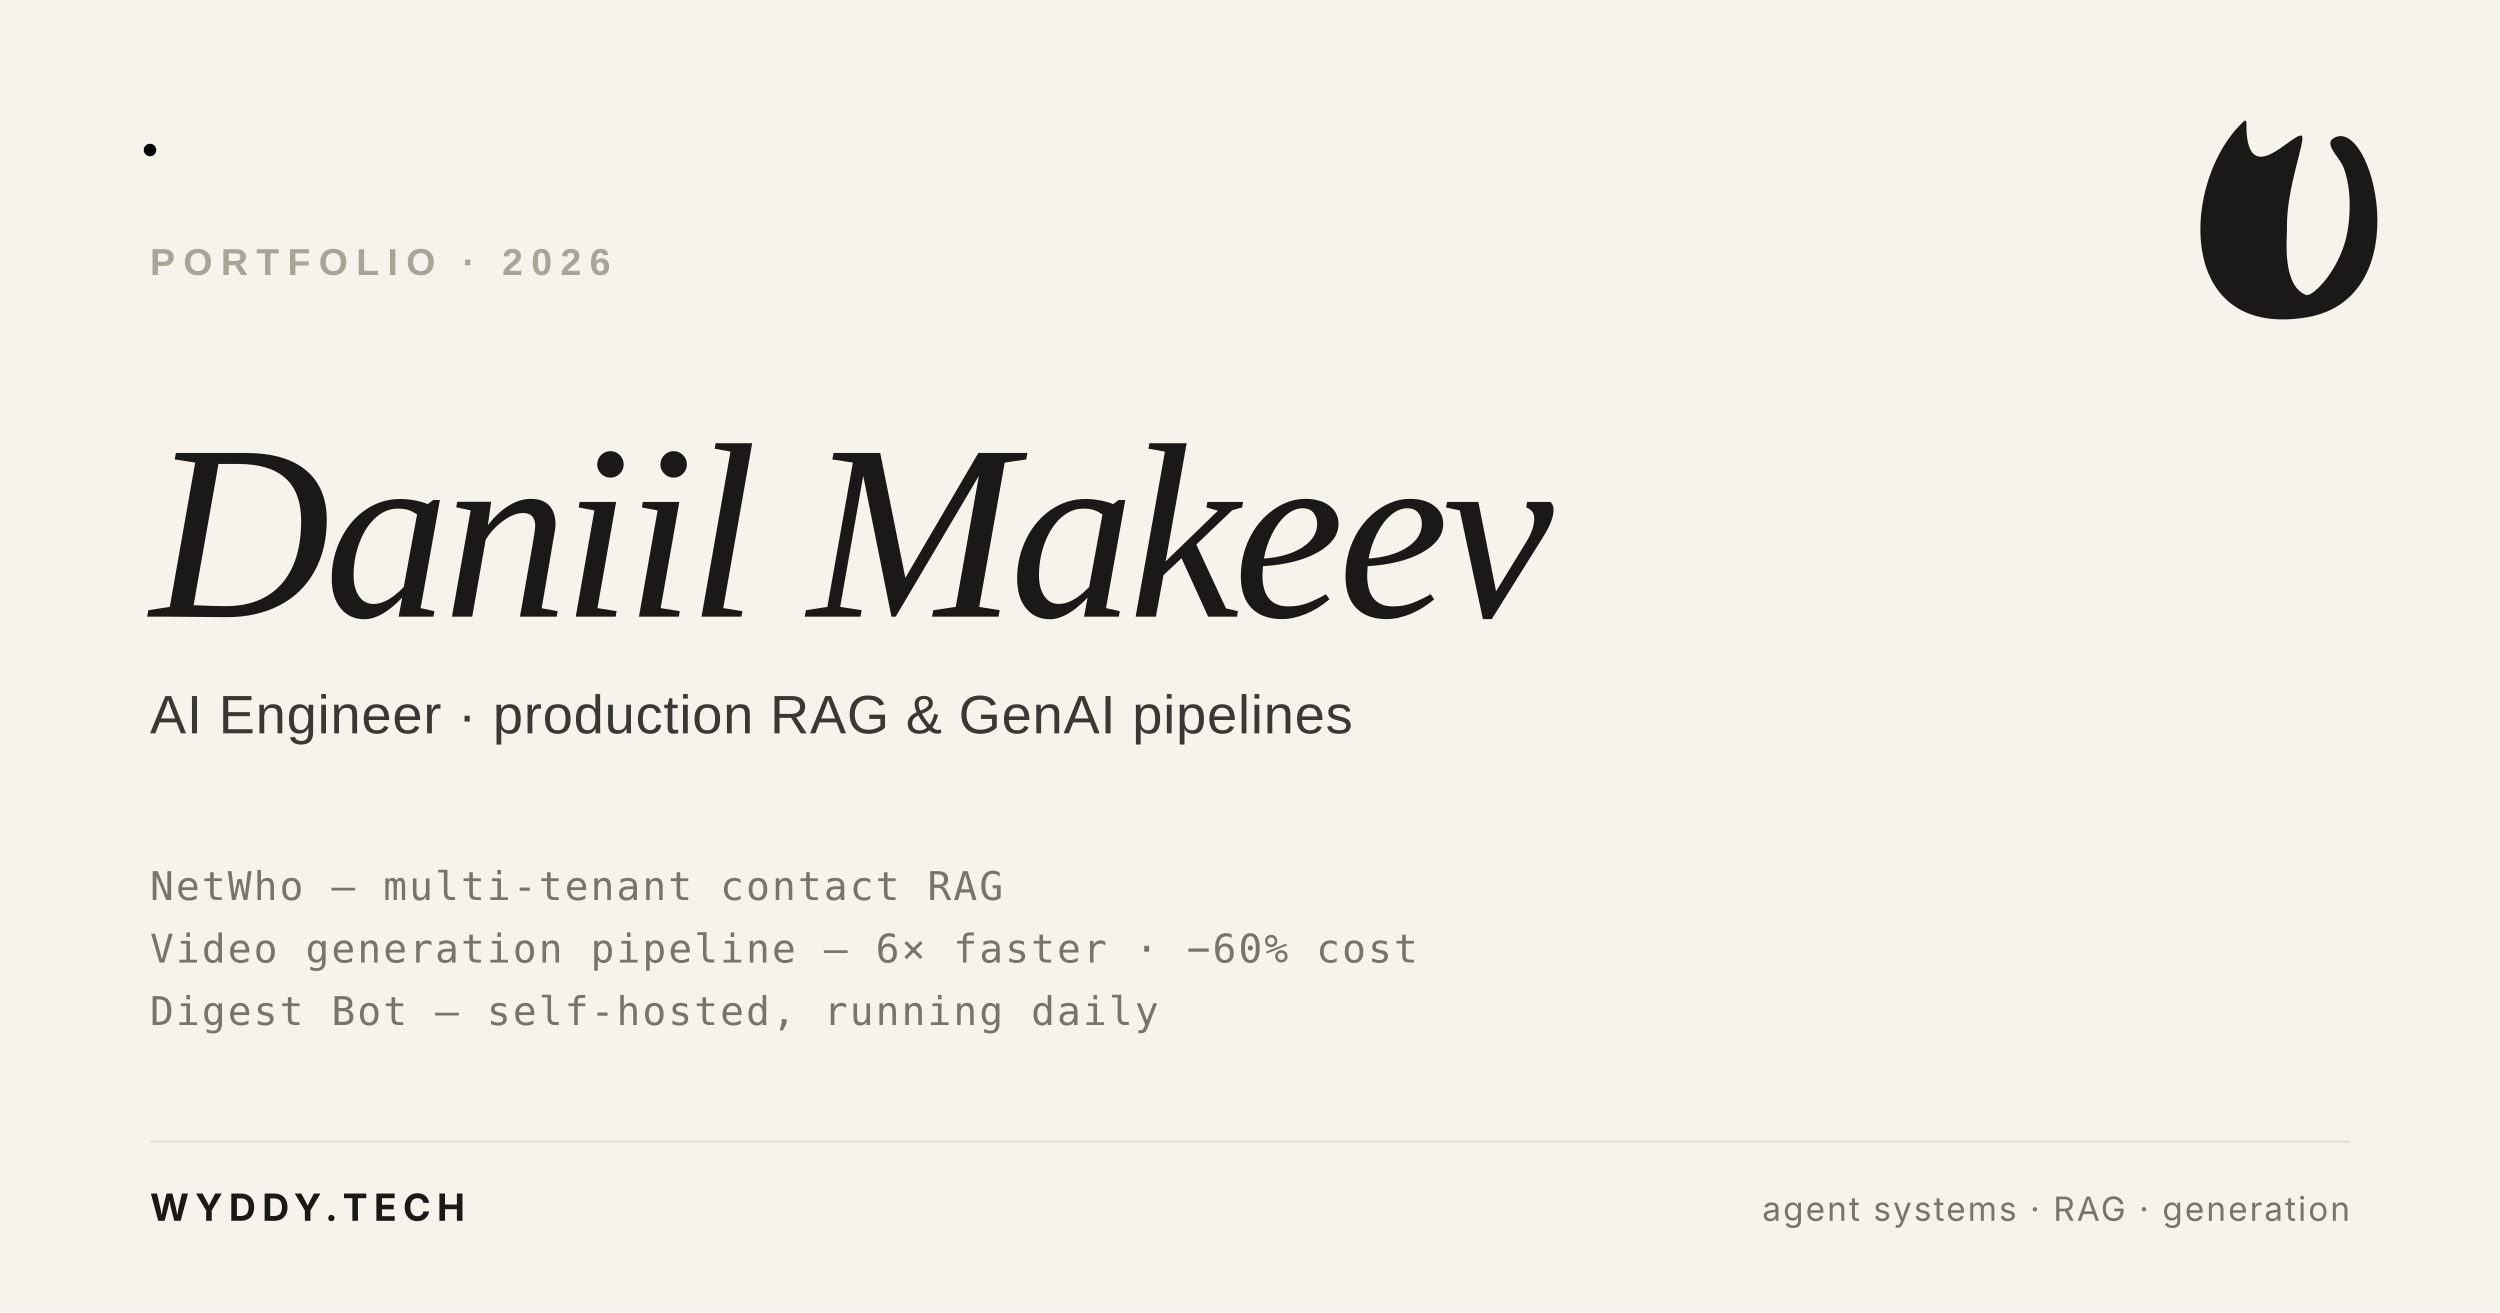
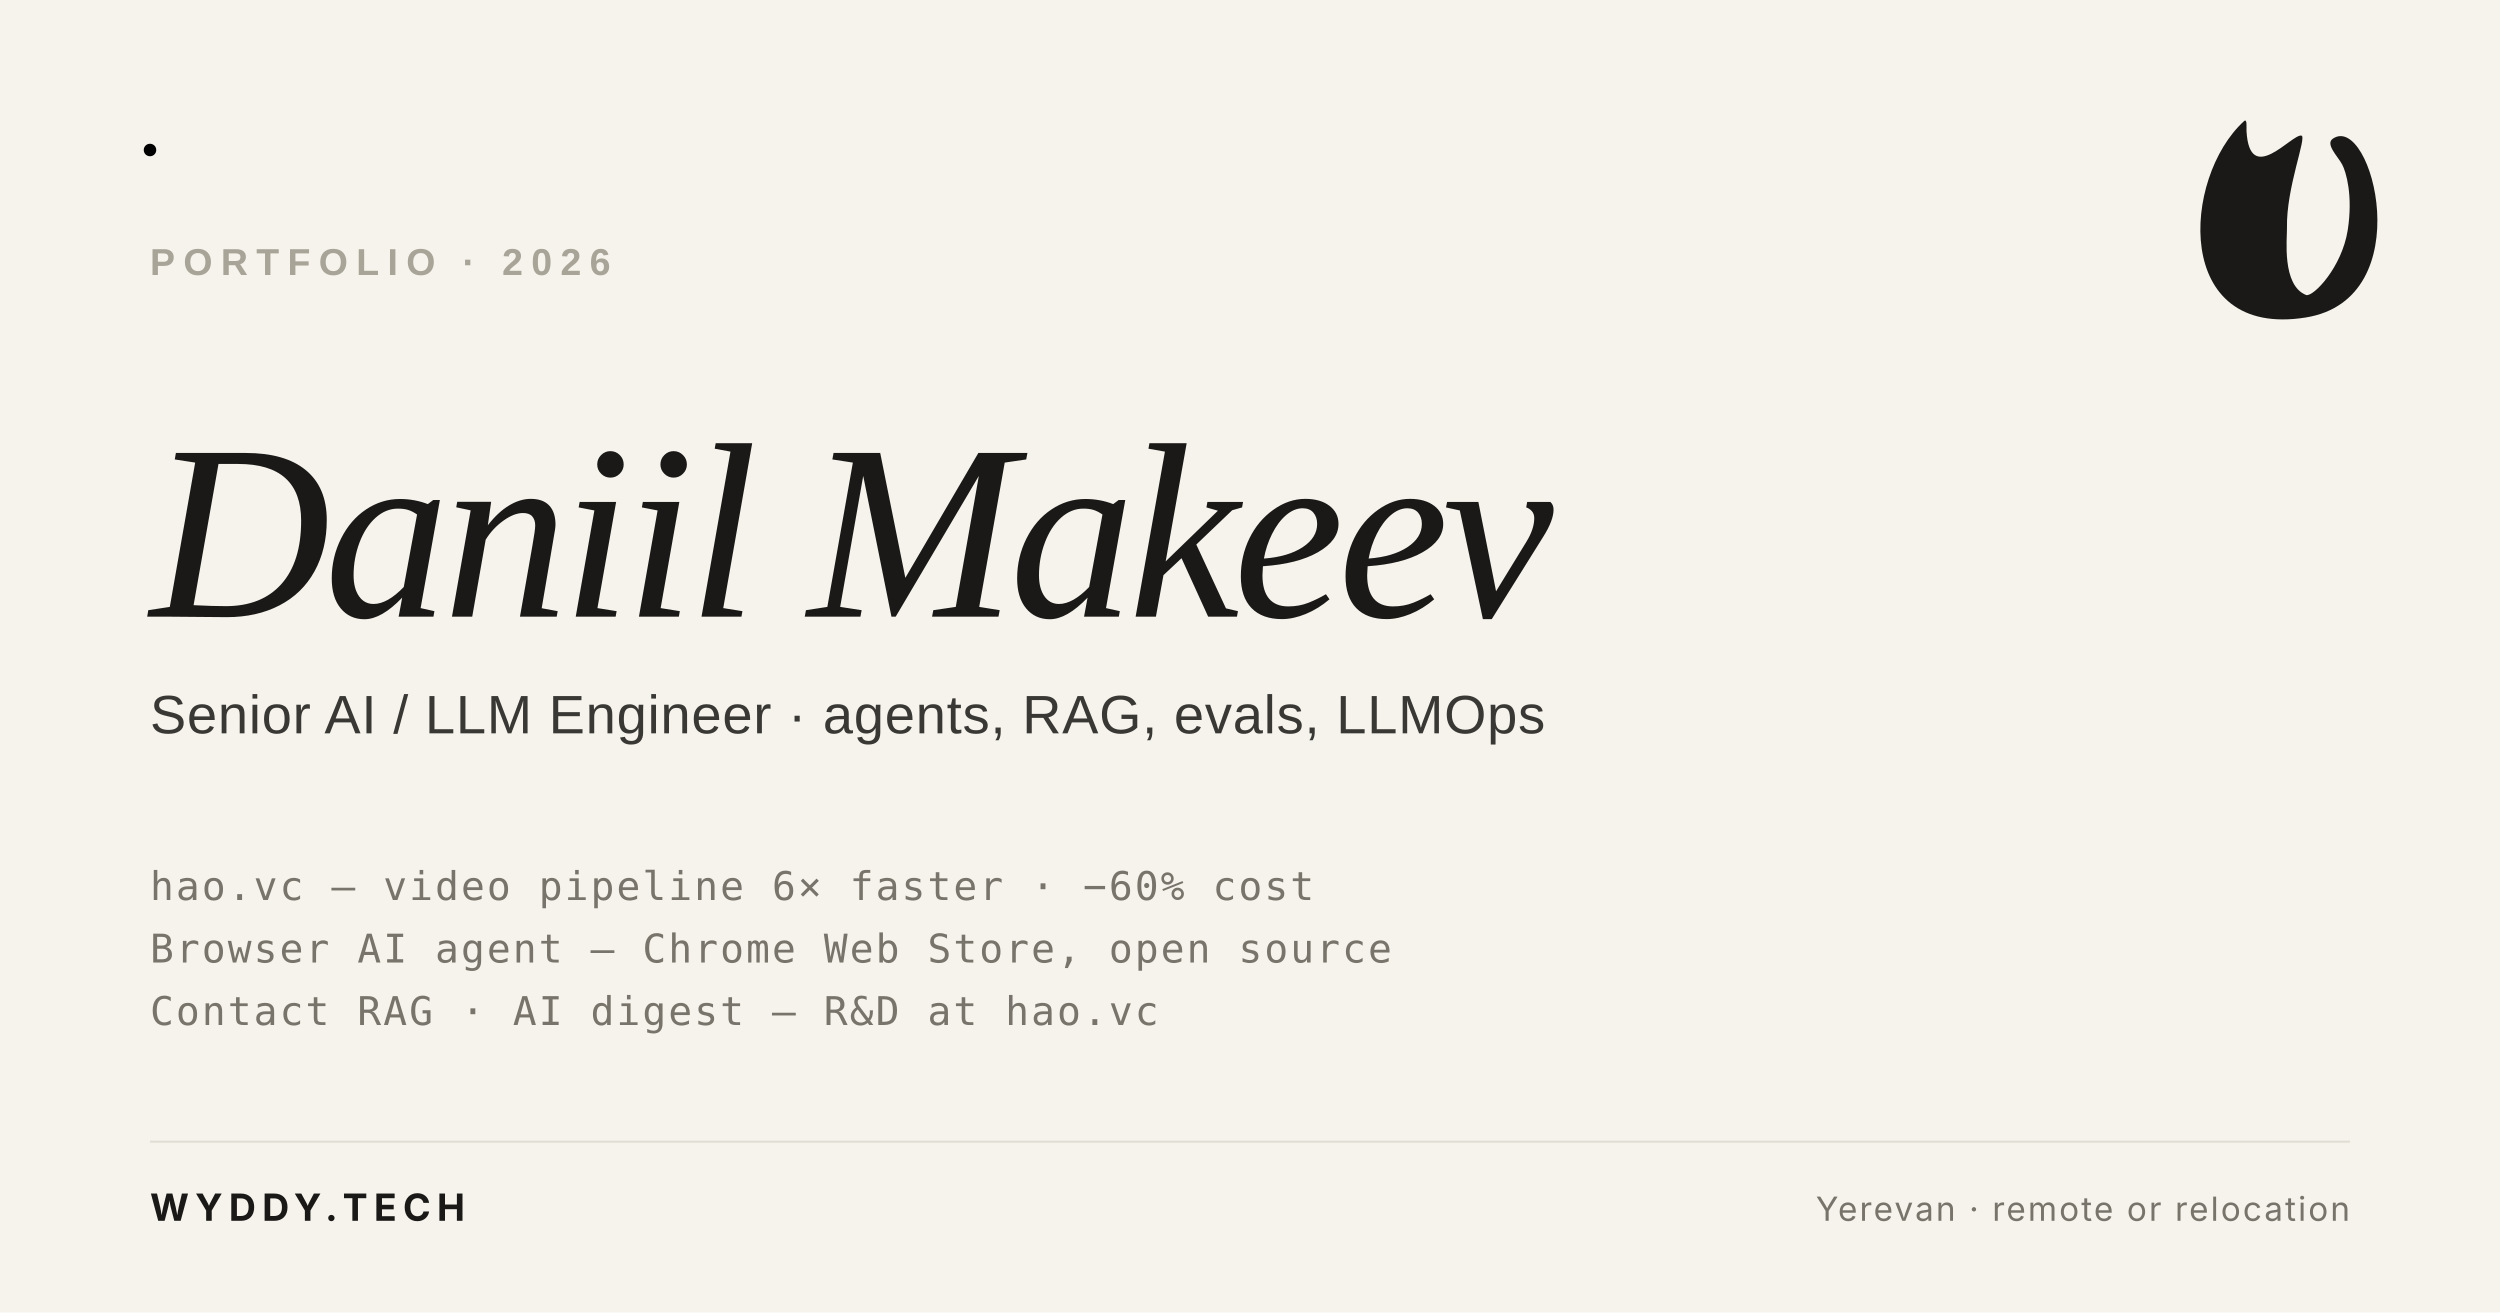
<svg xmlns="http://www.w3.org/2000/svg" viewBox="0 0 1200 630" width="1200" height="630">
  <defs>
    <clipPath id="catClip">
      <rect width="1024" height="1024" />
    </clipPath>
  </defs>
  <rect width="1200" height="630" fill="#f5f3ec" />
  <circle cx="72" cy="72" r="3" fill="oklch(58% 0.17 75)" />
  <g transform="translate(1050,56) scale(0.095)">
    <path d="M285.494 22.761C-28.085 308.139 -74.819 1122.92 597.791 1014.64C1179.4 921.01 931.114 -21.608 734.703 110.991C694.316 138.256 759.4 200.303 781.372 241.392C801.09 278.265 836.829 397.324 809.642 572.652C780.415 761.135 636.523 910.65 599.729 901.347C475.32 852.666 503.703 613.867 502.571 563.216C497.981 357.725 605.093 101.343 575.523 95.588C527.039 86.151 314.197 355.067 298.191 73.379C297.14 54.885 302.885 6.934 285.494 22.761Z" fill="#1a1917" />
  </g>
  <text x="72" y="132" font-family="-apple-system, BlinkMacSystemFont, 'SF Pro Text', 'Helvetica Neue', Arial, sans-serif" font-size="18" fill="#a8a498" letter-spacing="4" font-weight="600">PORTFOLIO · 2026</text>
  <line x1="72" y1="176" x2="168" y2="176" stroke="oklch(58% 0.17 75)" stroke-width="3" />
  <text x="72" y="296" font-family="Cormorant Garamond, Georgia, 'Times New Roman', serif" font-style="italic" font-weight="400" font-size="120" fill="#1a1917" letter-spacing="-3">Daniil Makeev</text>
-   <text x="72" y="352" font-family="-apple-system, BlinkMacSystemFont, 'SF Pro Text', 'Helvetica Neue', Arial, sans-serif" font-size="26" fill="#3a3834" letter-spacing="0.4" font-weight="500">AI Engineer · production RAG &amp; GenAI pipelines</text>
-   <text x="72" y="432" font-family="ui-monospace, SFMono-Regular, Menlo, Consolas, monospace" font-size="19" fill="#78746b" letter-spacing="1">NetWho — multi-tenant contact RAG</text>
-   <text x="72" y="462" font-family="ui-monospace, SFMono-Regular, Menlo, Consolas, monospace" font-size="19" fill="#78746b" letter-spacing="1">Video generation pipeline — 6× faster · −60% cost</text>
-   <text x="72" y="492" font-family="ui-monospace, SFMono-Regular, Menlo, Consolas, monospace" font-size="19" fill="#78746b" letter-spacing="1">Digest Bot — self-hosted, running daily</text>
+   <text x="72" y="352" font-family="-apple-system, BlinkMacSystemFont, 'SF Pro Text', 'Helvetica Neue', Arial, sans-serif" font-size="26" fill="#3a3834" letter-spacing="0.4" font-weight="500">Senior AI / LLM Engineer · agents, RAG, evals, LLMOps</text>
+   <text x="72" y="432" font-family="ui-monospace, SFMono-Regular, Menlo, Consolas, monospace" font-size="19" fill="#78746b" letter-spacing="1">hao.vc — video pipeline 6× faster · −60% cost</text>
+   <text x="72" y="462" font-family="ui-monospace, SFMono-Regular, Menlo, Consolas, monospace" font-size="19" fill="#78746b" letter-spacing="1">Browser AI agent — Chrome Web Store, open source</text>
+   <text x="72" y="492" font-family="ui-monospace, SFMono-Regular, Menlo, Consolas, monospace" font-size="19" fill="#78746b" letter-spacing="1">Contact RAG · AI digest — R&amp;D at hao.vc</text>
  <line x1="72" y1="548" x2="1128" y2="548" stroke="#e0ddd4" stroke-width="1" />
  <text x="72" y="586" font-family="-apple-system, sans-serif" font-size="18" fill="#1a1917" letter-spacing="3" font-weight="700">WYDDY.TECH</text>
-   <text x="1128" y="586" text-anchor="end" font-family="-apple-system, sans-serif" font-size="16" fill="#78746b" letter-spacing="1">agent systems · RAG · generation</text>
+   <text x="1128" y="586" text-anchor="end" font-family="-apple-system, sans-serif" font-size="16" fill="#78746b" letter-spacing="1">Yerevan · remote or relocation</text>
</svg>
